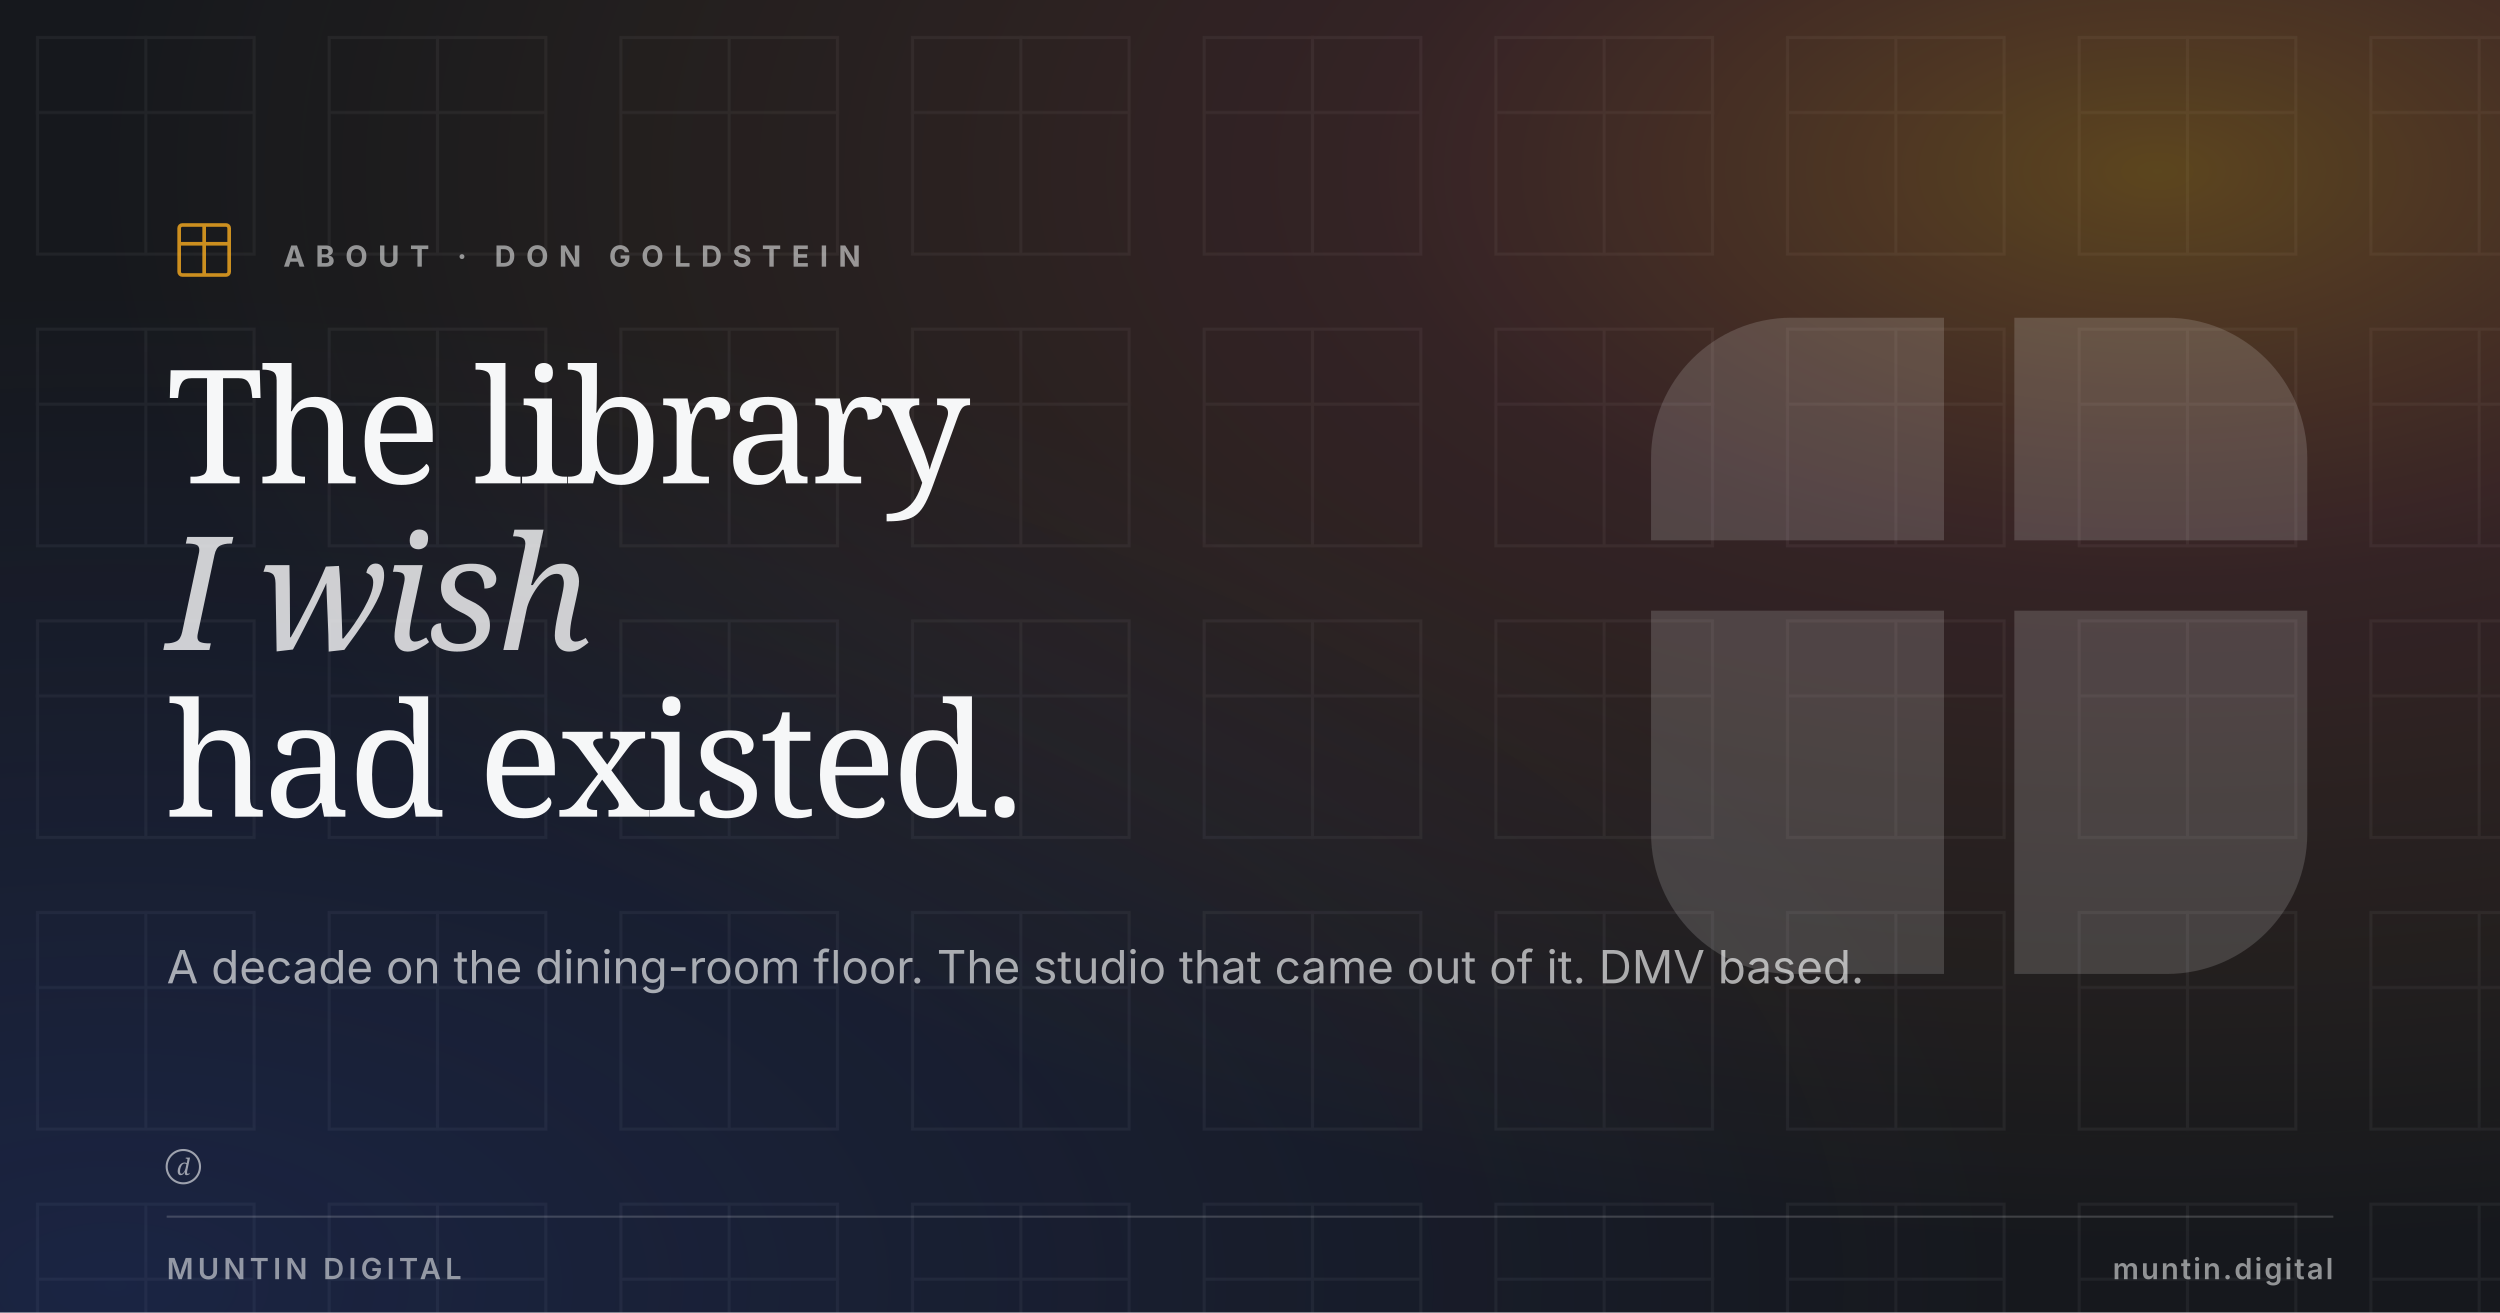
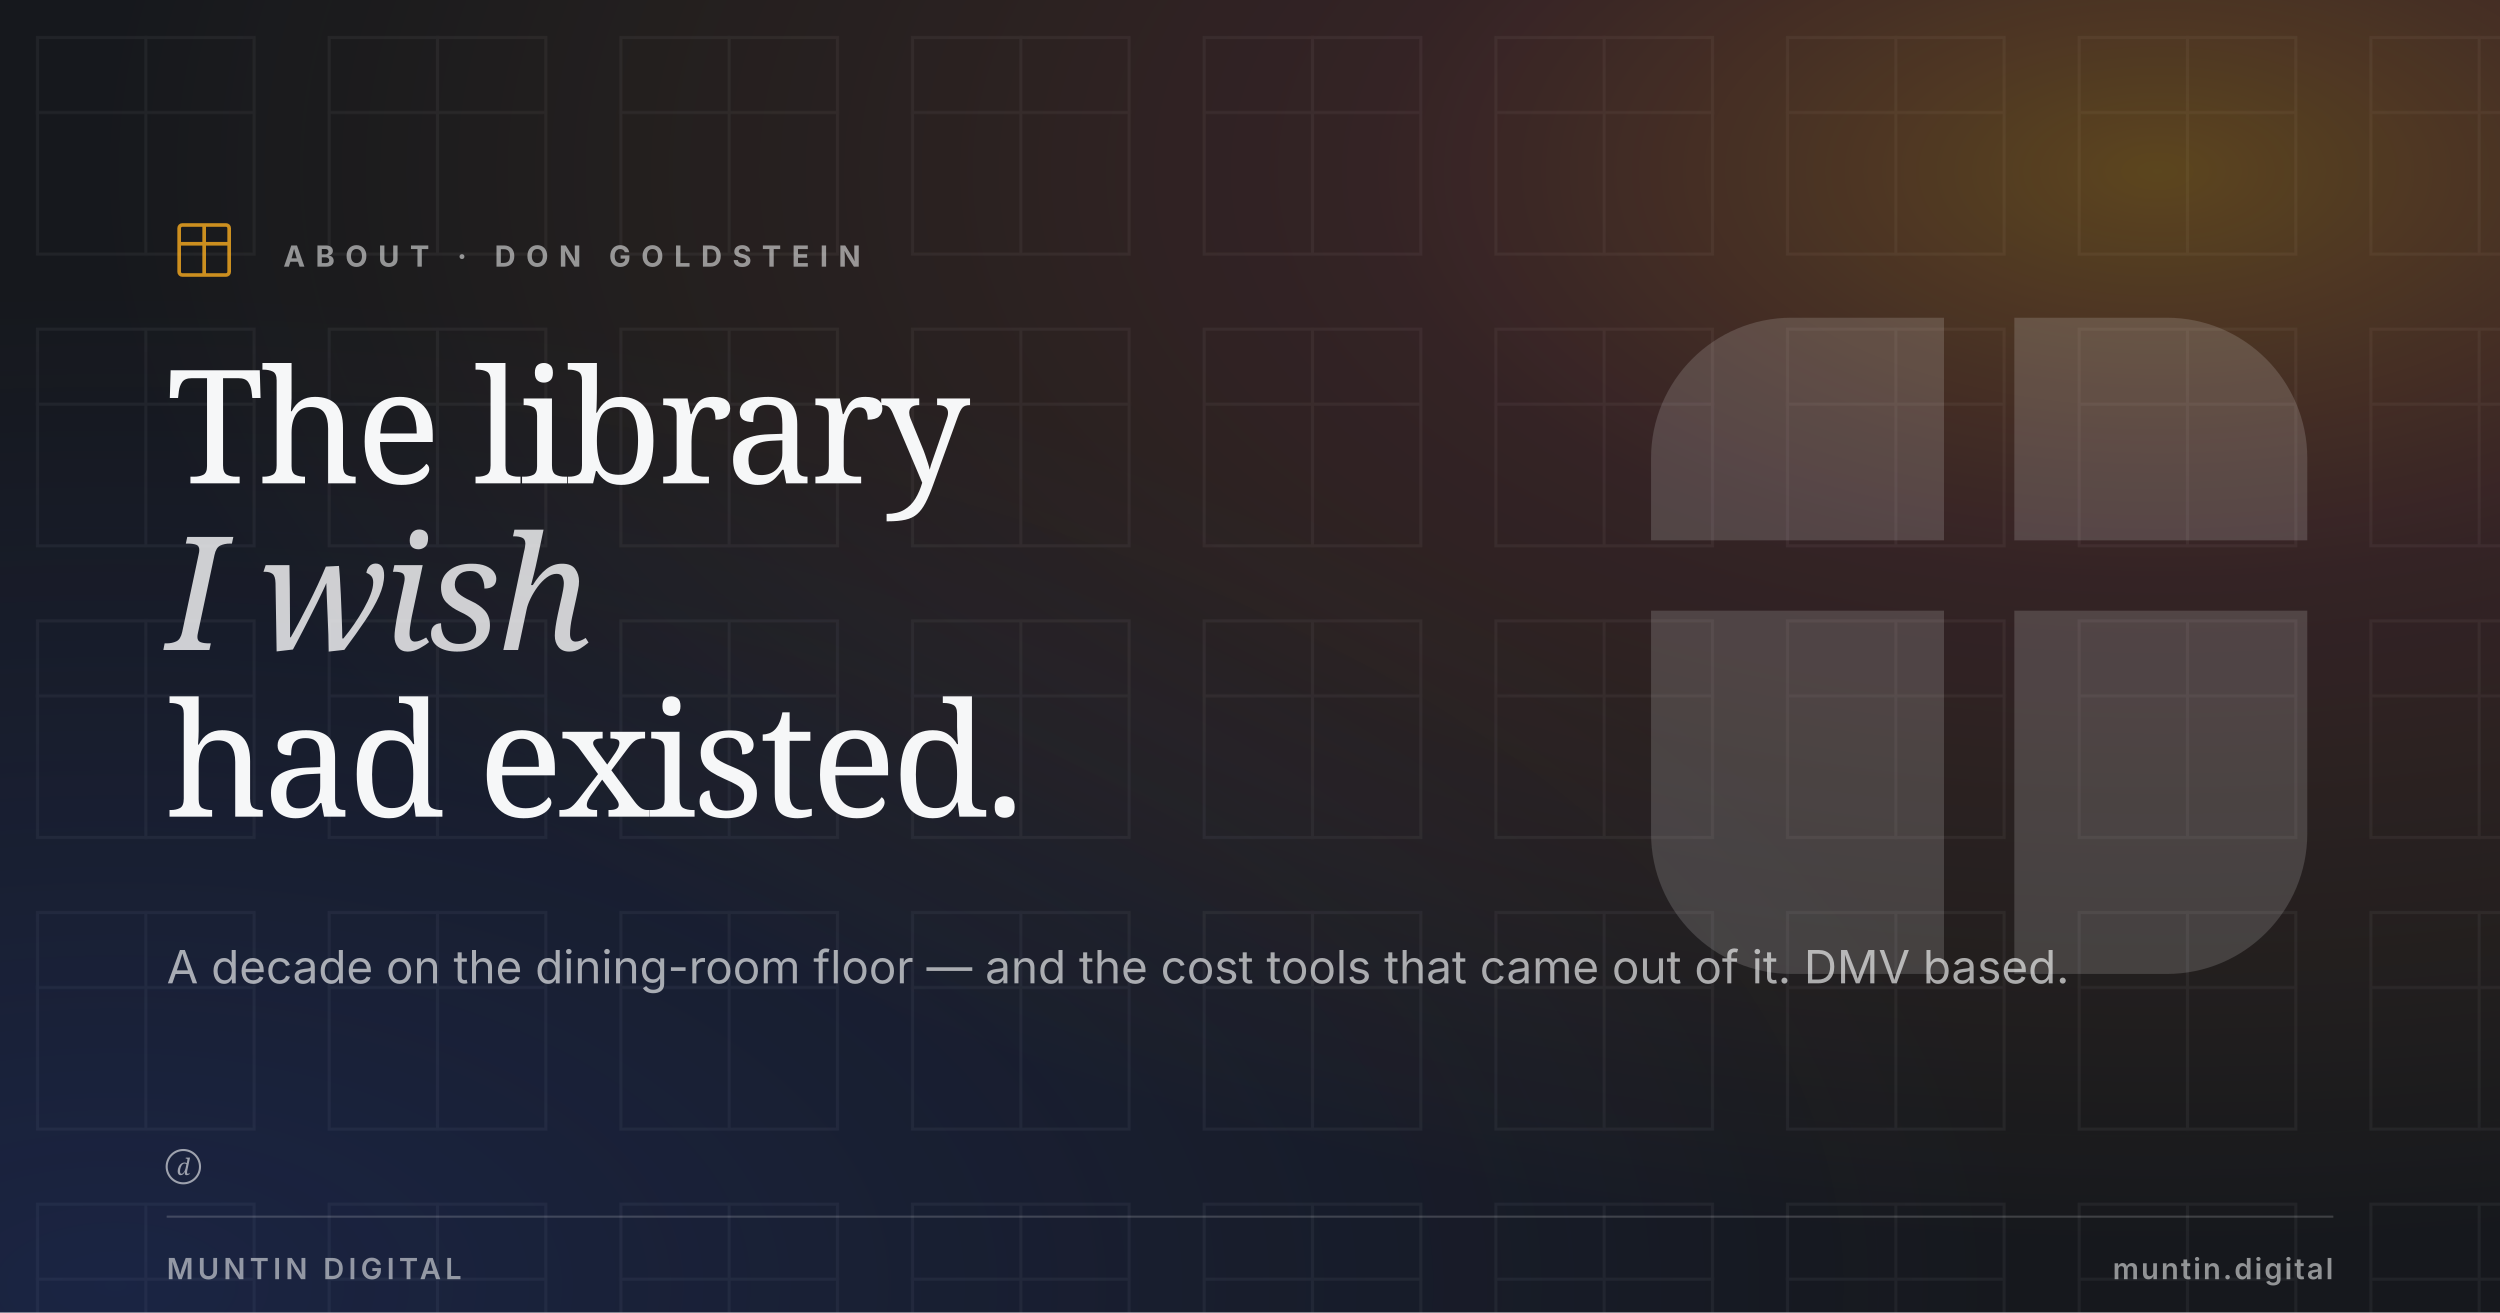
<svg xmlns="http://www.w3.org/2000/svg" viewBox="0 0 1200 630" width="1200" height="630">
  <rect width="1200" height="630" fill="#16181D" />
  <defs>
    <pattern id="muntinField" x="0" y="0" width="140" height="140" patternUnits="userSpaceOnUse">
      <g transform="translate(18, 18)" fill="none" stroke="#F6F7F8" stroke-width="1.5" stroke-linecap="square" stroke-linejoin="miter">
        <rect x="0" y="0" width="104" height="104" />
        <line x1="52" y1="0" x2="52" y2="104" />
        <line x1="0" y1="36" x2="104" y2="36" />
      </g>
    </pattern>
  </defs>
  <rect width="1200" height="630" fill="url(#muntinField)" opacity="0.05" />
  <defs>
    <radialGradient id="ghWarm" cx="86%" cy="13%" r="82%">
      <stop offset="0%" stop-color="#FFB020" stop-opacity="0.3" />
      <stop offset="38%" stop-color="#FF6B5C" stop-opacity="0.13" />
      <stop offset="100%" stop-color="#FFB020" stop-opacity="0" />
    </radialGradient>
    <radialGradient id="ghCast" cx="5%" cy="98%" r="76%">
      <stop offset="0%" stop-color="#2A50C8" stop-opacity="0.22" />
      <stop offset="100%" stop-color="#2A50C8" stop-opacity="0" />
    </radialGradient>
  </defs>
  <rect width="1200" height="630" fill="url(#ghCast)" />
  <rect width="1200" height="630" fill="url(#ghWarm)" />
  <g transform="translate(770, 130) scale(11.25)" fill="#F6F7F8" opacity="0.16">
    <path d="M8 2 H14.5 V11.5 H2 V8 A6 6 0 0 1 8 2 Z" />
    <path d="M17.5 2 H24 A6 6 0 0 1 30 8 V11.5 H17.5 V2 Z" />
    <path d="M2 14.5 H14.5 V30 H8 A6 6 0 0 1 2 24 V14.5 Z" />
    <path d="M17.5 14.5 H30 V24 A6 6 0 0 1 24 30 H17.5 V14.5 Z" />
  </g>
  <g transform="translate(80, 102) scale(1.5)" fill="none" stroke="#FFB020" stroke-width="1.167" stroke-linecap="round" stroke-linejoin="round" color="#FFB020" opacity="0.78">
    <rect x="4" y="4" width="16" height="16" rx="1" />
    <line x1="12" y1="4.5" x2="12" y2="19.5" />
    <line x1="4.5" y1="10" x2="19.5" y2="10" />
  </g>
  <text x="136" y="128" font-family="Inter, Arial, sans-serif" font-size="14" font-weight="700" letter-spacing="5" fill="#F6F7F8" opacity="0.55">ABOUT · DON GOLDSTEIN</text>
  <text x="80" y="232" font-family="Fraunces, Georgia, serif" font-size="76" font-weight="500" letter-spacing="-2" fill="#F6F7F8">The library</text>
  <text x="80" y="312" font-family="Fraunces, Georgia, serif" font-style="italic" font-size="76" font-weight="400" letter-spacing="-2" fill="#F6F7F8" opacity="0.82">I wish</text>
  <text x="80" y="392" font-family="Fraunces, Georgia, serif" font-size="76" font-weight="500" letter-spacing="-2" fill="#F6F7F8">had existed.</text>
  <text x="80" y="472" font-family="Inter, Arial, sans-serif" font-size="22" font-weight="400" fill="#F6F7F8" opacity="0.65">
-     <tspan x="80" dy="0">A decade on the dining-room floor. The studio that came out of it. DMV based.</tspan>
+     <tspan x="80" dy="0">A decade on the dining-room floor — and the cost tools that came out of it. DMV based.</tspan>
  </text>
  <g transform="translate(80, 552)" fill="#F6F7F8" opacity="0.6">
    <circle cx="8" cy="8" r="8" fill="none" stroke="#F6F7F8" stroke-width="1" />
    <text x="8" y="12" text-anchor="middle" font-family="Fraunces, Georgia, serif" font-style="italic" font-size="11" font-weight="500" fill="#F6F7F8">d</text>
  </g>
  <line x1="80" y1="584" x2="1120" y2="584" stroke="rgba(246,247,248,0.18)" stroke-width="1" />
  <text x="80" y="614" font-family="Inter, Arial, sans-serif" font-size="14" font-weight="600" letter-spacing="2" fill="rgba(246,247,248,0.55)">MUNTIN DIGITAL</text>
  <text x="1120" y="614" text-anchor="end" font-family="Inter, Arial, sans-serif" font-size="14" font-weight="600" letter-spacing="1" fill="rgba(246,247,248,0.55)">muntin.digital</text>
</svg>
